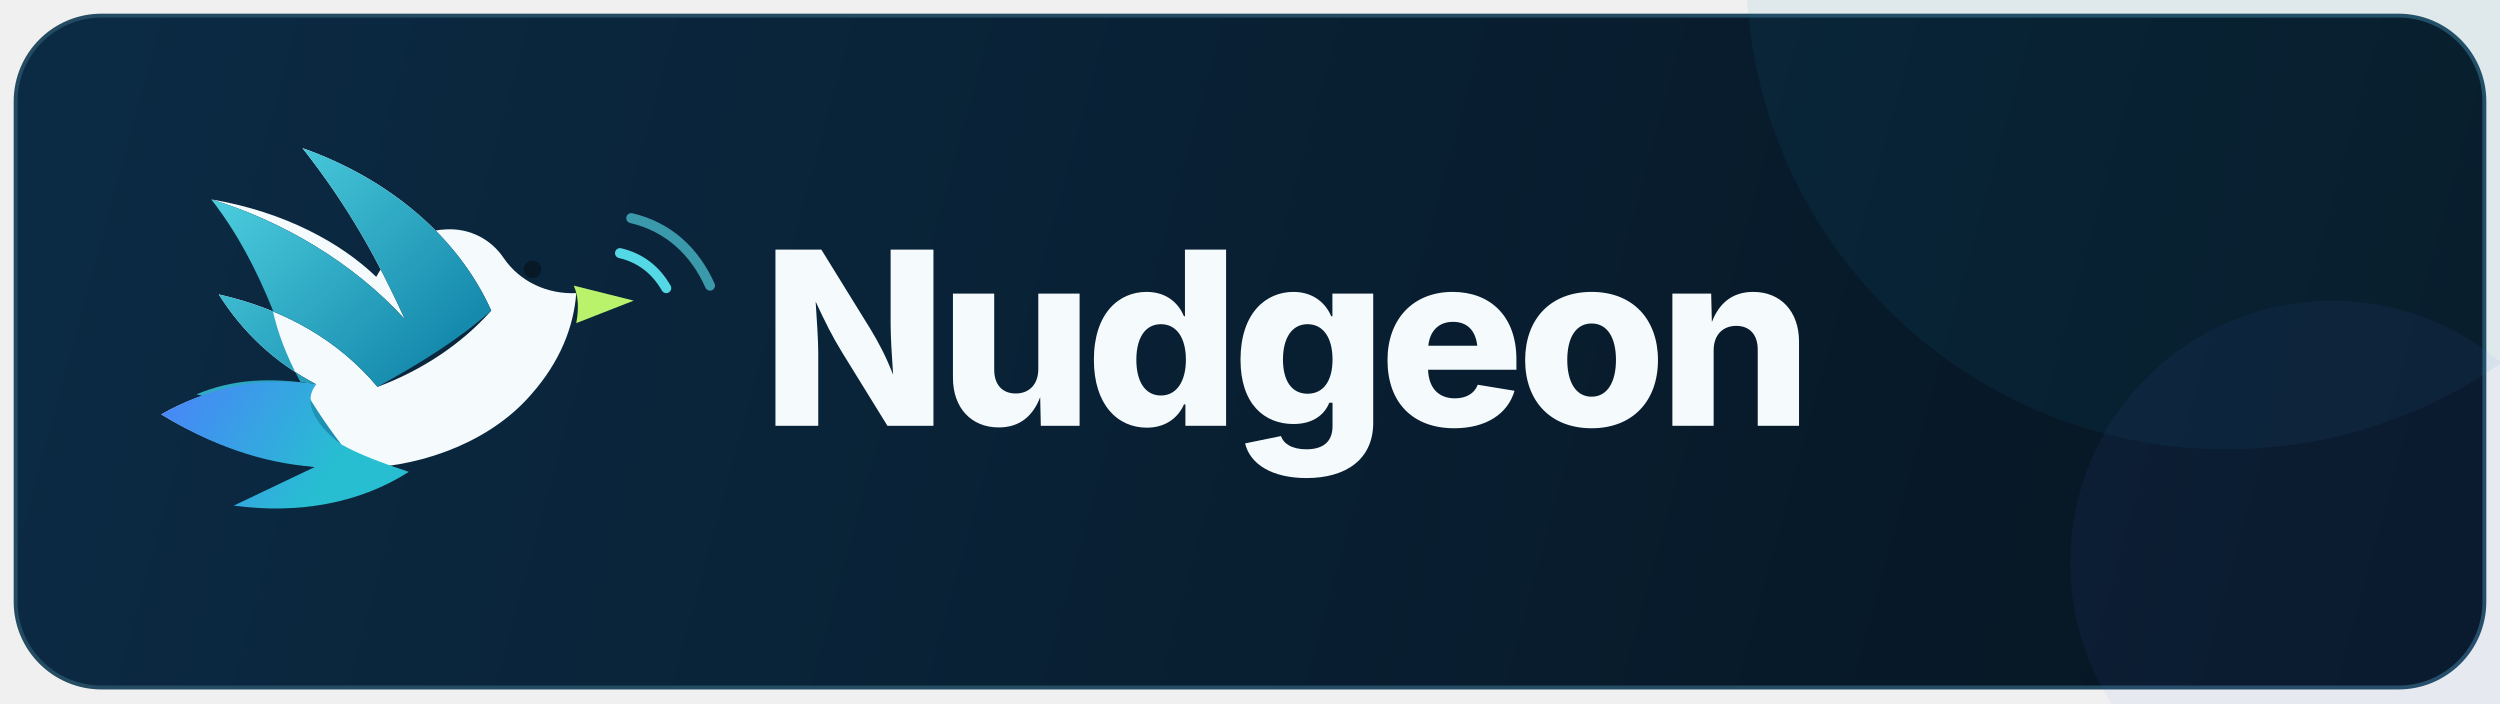
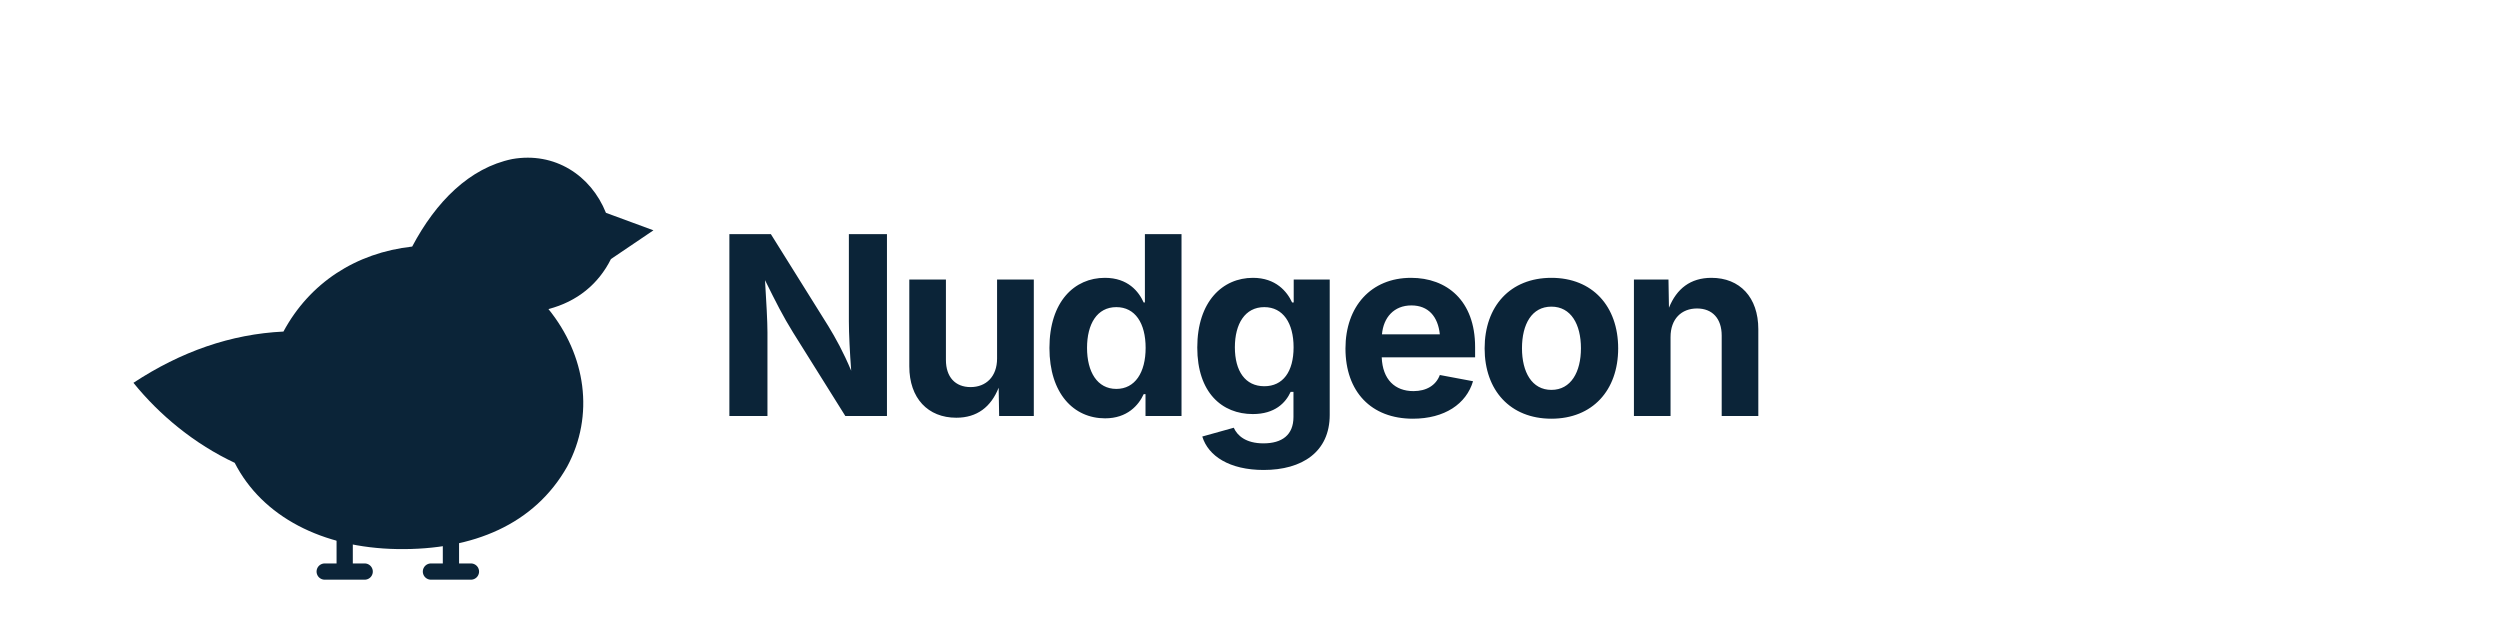
- <svg xmlns="http://www.w3.org/2000/svg" viewBox="0 0 1280 360" role="img" aria-labelledby="title desc">
-   <defs>
-     <linearGradient id="panel" x1="60" y1="24" x2="1218" y2="340" gradientUnits="userSpaceOnUse">
-       <stop stop-color="#0B2A43" />
-       <stop offset="1" stop-color="#061522" />
-     </linearGradient>
-     <linearGradient id="wing" x1="96" y1="72" x2="270" y2="250" gradientUnits="userSpaceOnUse">
-       <stop stop-color="#55D8E6" />
-       <stop offset="1" stop-color="#168AAD" />
-     </linearGradient>
-     <linearGradient id="tail" x1="66" y1="214" x2="212" y2="304" gradientUnits="userSpaceOnUse">
-       <stop stop-color="#4E7BFF" />
-       <stop offset="1" stop-color="#27BED1" />
-     </linearGradient>
-   </defs>
-   <rect x="8" y="8" width="1264" height="344" rx="44" fill="url(#panel)" stroke="#234B62" stroke-width="2" />
-   <circle cx="1140" cy="-16" r="246" fill="#168AAD" opacity="0.08" />
-   <circle cx="1194" cy="288" r="134" fill="#4E7BFF" opacity="0.06" />
-   <g transform="translate(48 24) scale(.64)">
-     <path d="M94 122C150 139 207 172 249 218C227 170 204 128 167 81C235 105 291 151 318 211C294 238 262 259 227 272C196 235 153 210 100 198C119 228 144 252 178 270C134 264 91 273 54 294C103 324 158 339 215 337C267 335 319 314 350 278C373 252 384 224 386 197C363 198 341 188 328 169C318 154 301 145 282 146C256 147 238 162 226 184C198 157 153 132 94 122Z" fill="#F5FBFD" />
-     <path d="M94 122C150 139 207 172 249 218C227 170 204 128 167 81C235 105 291 151 318 211C292 234 263 252 227 272C196 235 153 210 100 198C119 228 144 252 178 270C140 264 111 266 82 278C119 286 158 301 198 318C172 284 151 247 143 210C130 178 115 149 94 122Z" fill="url(#wing)" />
-     <path d="M178 270C133 263 91 273 54 294C93 318 134 333 177 336L112 367C164 374 213 365 252 340C231 333 212 326 198 318C174 300 168 282 178 270Z" fill="url(#tail)" />
-     <path d="M384 191L432 203L386 221C388 210 388 200 384 191Z" fill="#B9F36B" />
-     <circle cx="351" cy="178" r="7" fill="#071827" />
-     <path d="M421 165C438 169 450 179 458 193" fill="none" stroke="#55D8E6" stroke-width="8" stroke-linecap="round" />
-     <path d="M430 137C460 144 481 164 493 191" fill="none" stroke="#55D8E6" stroke-width="8" stroke-linecap="round" opacity="0.65" />
+ <svg xmlns="http://www.w3.org/2000/svg" viewBox="0 0 1280 320" role="img" aria-labelledby="title desc">
+   <rect width="1280" height="320" fill="#FFFFFF" />
+   <g transform="translate(28 -12) scale(.64)" fill="#0B2438" stroke="#0B2438" stroke-linecap="round">
+     <path d="M63 325C101 300 141 286 183 284C204 245 241 221 286 216C305 180 332 153 366 146C400 140 429 159 441 189L479 203L445 226C435 246 418 260 395 266C425 303 432 351 410 392C384 438 335 459 274 458C214 457 166 432 144 389C112 374 84 351 63 325Z" stroke="none" />
+     <path d="M232 444V472M317 444V472" fill="none" stroke-width="13" />
+     <path d="M216 476H248M301 476H333" fill="none" stroke-width="13" />
  </g>
-   <text x="390" y="218" fill="#F5FBFD" font-family="-apple-system, BlinkMacSystemFont, 'Segoe UI', sans-serif" font-size="124" font-weight="760" letter-spacing="-4">Nudgeon</text>
+   <text x="365" y="213" fill="#0B2438" font-family="-apple-system, BlinkMacSystemFont, 'Segoe UI', sans-serif" font-size="128" font-weight="740" letter-spacing="-5">Nudgeon</text>
</svg>
